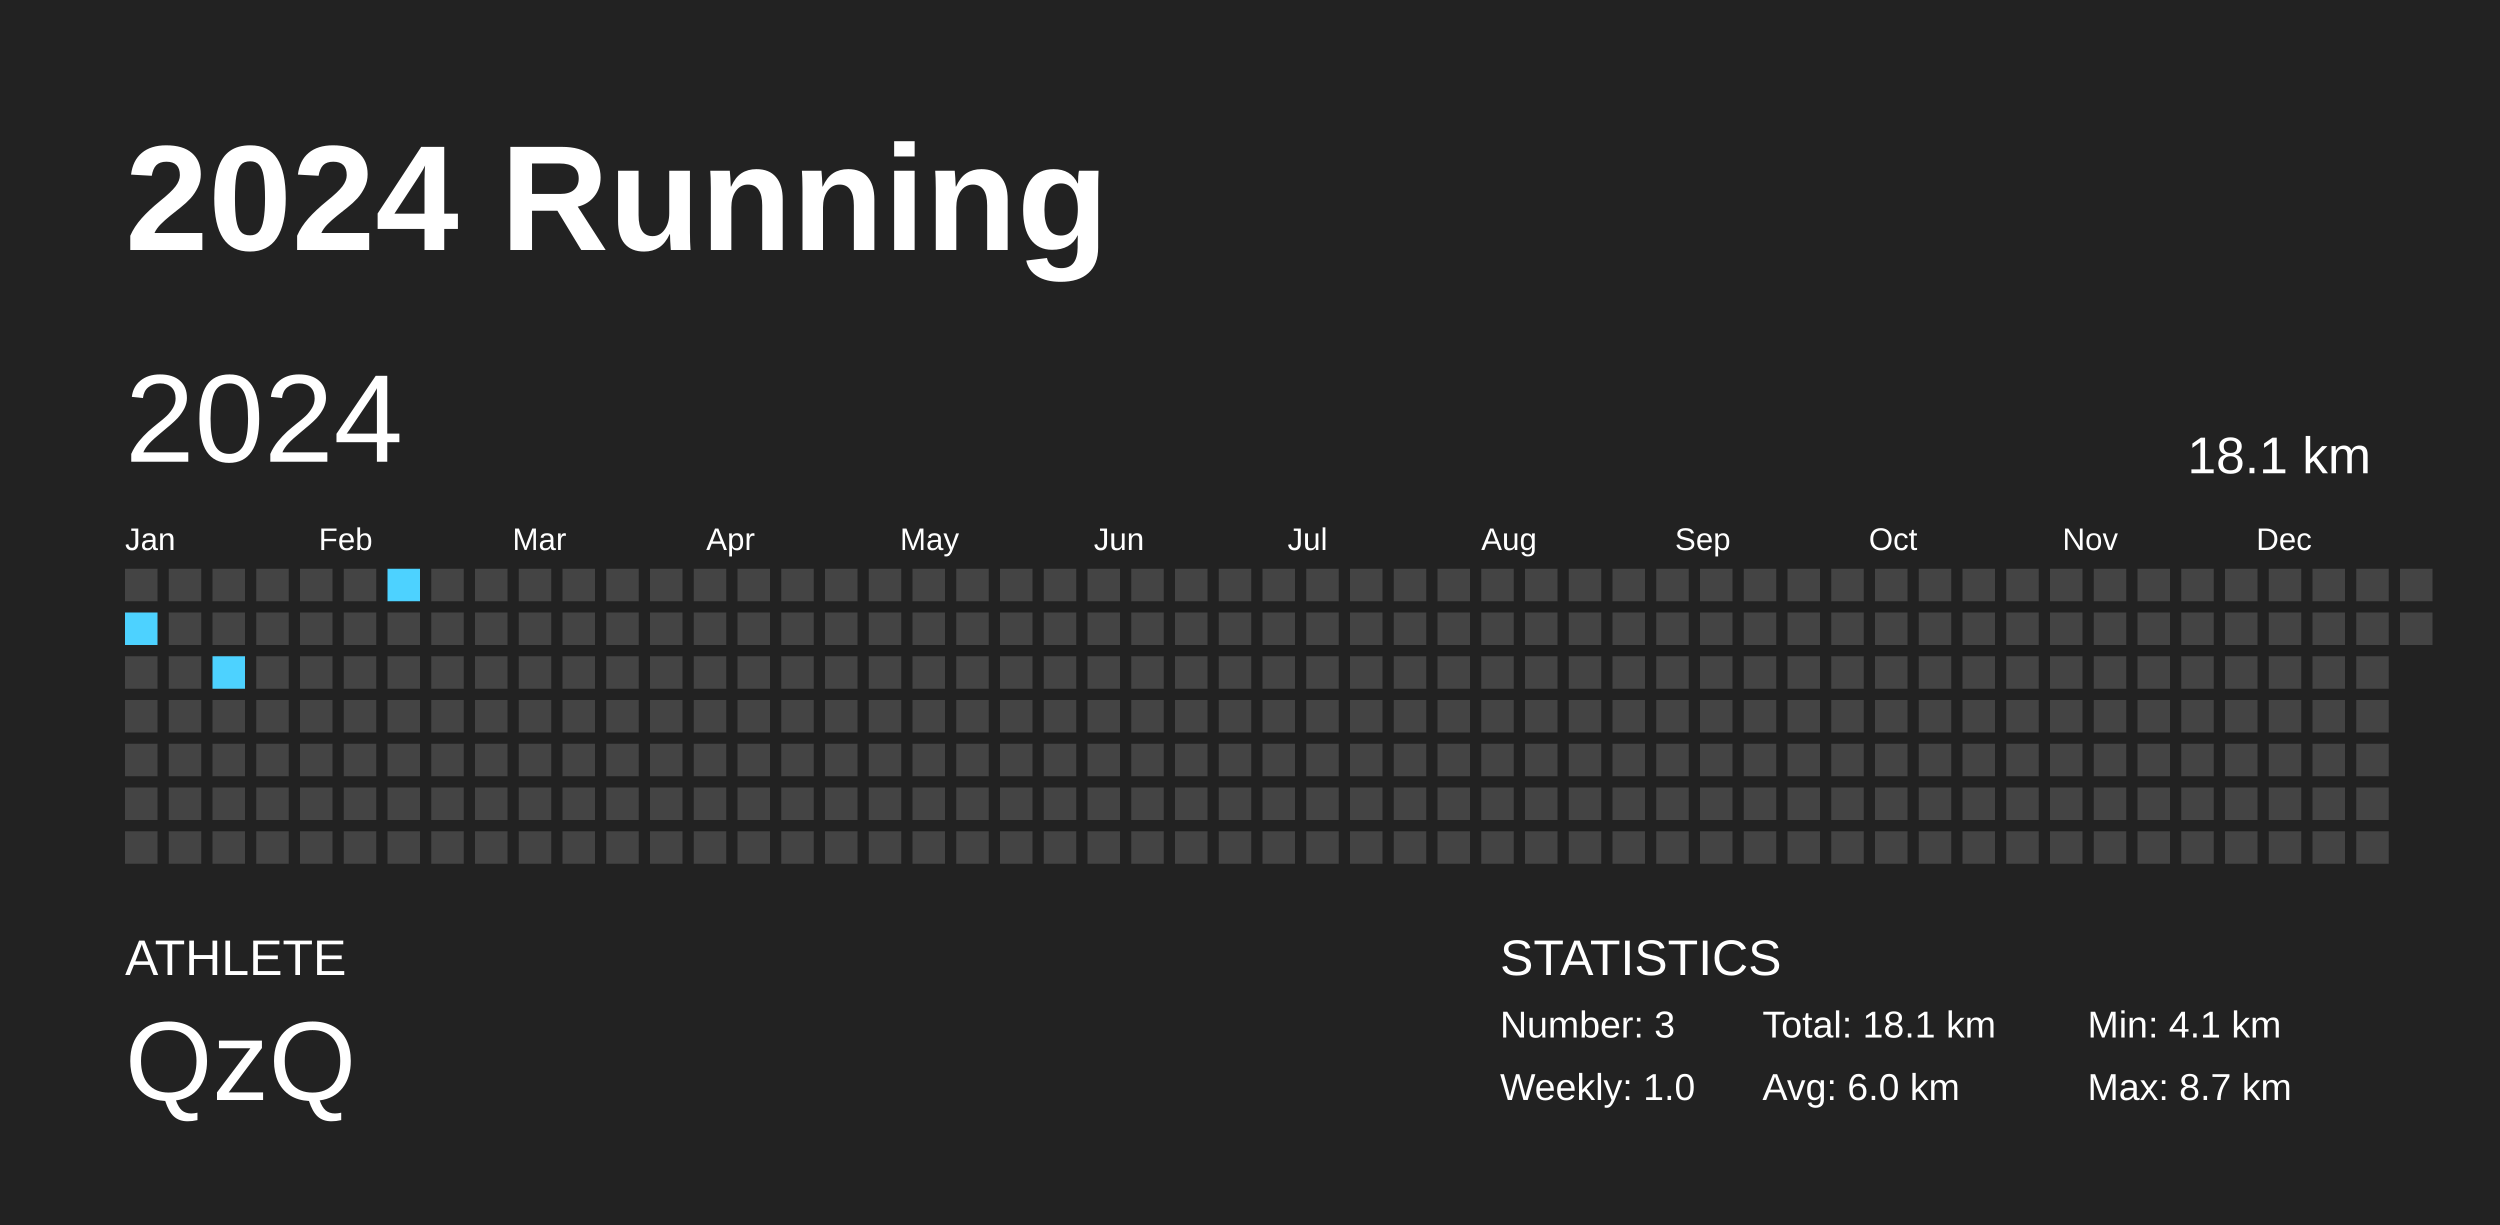
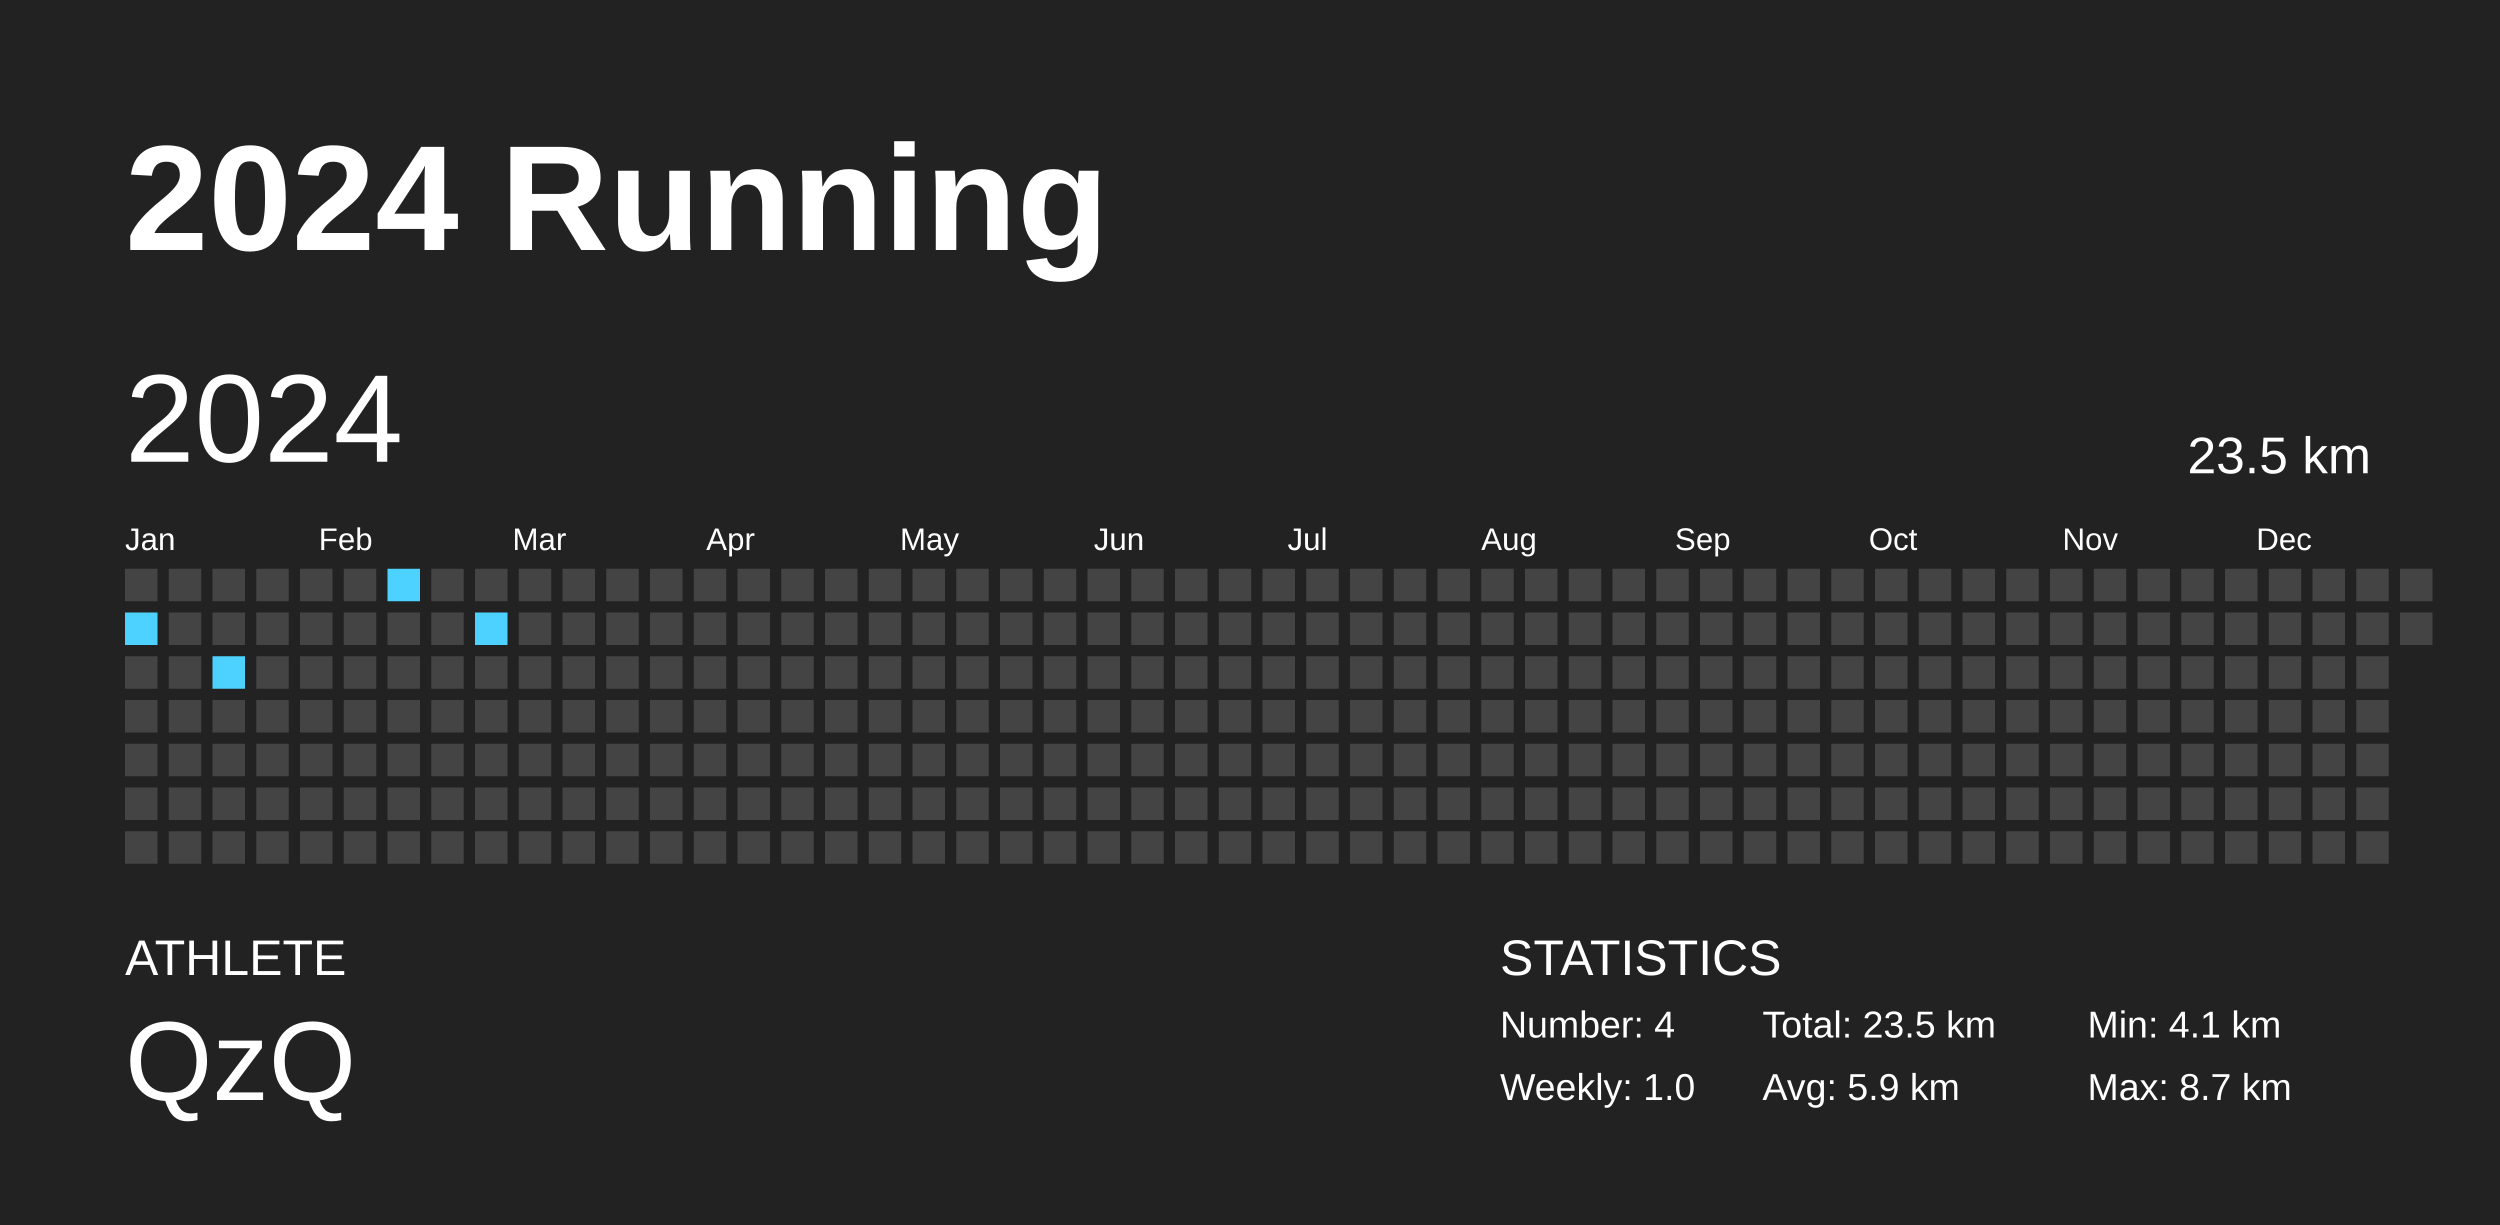
<svg xmlns="http://www.w3.org/2000/svg" baseProfile="full" height="98mm" version="1.1" viewBox="0,0,200,98" width="200mm">
  <defs />
  <rect fill="#222222" height="98" width="200" x="0" y="0" />
  <text fill="#FFFFFF" style="font-size:12px; font-family:Arial; font-weight:bold;" x="10" y="20">2024 Running</text>
  <text fill="#FFFFFF" style="font-size:4px; font-family:Arial" x="10" y="78">ATHLETE</text>
  <text fill="#FFFFFF" style="font-size:9px; font-family:Arial" x="10" y="88">QzQ</text>
  <text fill="#FFFFFF" style="font-size:4px; font-family:Arial" x="120" y="78">STATISTICS</text>
-   <text fill="#FFFFFF" style="font-size:3px; font-family:Arial" x="120" y="83">Number: 3</text>
+   <text fill="#FFFFFF" style="font-size:3px; font-family:Arial" x="120" y="83">Number: 4</text>
  <text fill="#FFFFFF" style="font-size:3px; font-family:Arial" x="120" y="88">Weekly: 1.0</text>
-   <text fill="#FFFFFF" style="font-size:3px; font-family:Arial" x="141" y="83">Total: 18.1 km</text>
-   <text fill="#FFFFFF" style="font-size:3px; font-family:Arial" x="141" y="88">Avg: 6.0 km</text>
+   <text fill="#FFFFFF" style="font-size:3px; font-family:Arial" x="141" y="83">Total: 23.5 km</text>
+   <text fill="#FFFFFF" style="font-size:3px; font-family:Arial" x="141" y="88">Avg: 5.9 km</text>
  <text fill="#FFFFFF" style="font-size:3px; font-family:Arial" x="167" y="83">Min: 4.1 km</text>
  <text fill="#FFFFFF" style="font-size:3px; font-family:Arial" x="167" y="88">Max: 8.7 km</text>
  <text dominant-baseline="hanging" fill="#FFFFFF" style="font-size:10.0px; font-family:Arial;" x="10" y="30">2024</text>
-   <text dominant-baseline="hanging" fill="#FFFFFF" style="font-size:4.125px; font-family:Arial;" x="175" y="35">18.1 km</text>
+   <text dominant-baseline="hanging" fill="#FFFFFF" style="font-size:4.125px; font-family:Arial;" x="175" y="35">23.5 km</text>
  <text fill="#FFFFFF" style="font-size:2.5px; font-family:Arial" x="10.0" y="44">Jan</text>
  <text fill="#FFFFFF" style="font-size:2.5px; font-family:Arial" x="25.5" y="44">Feb</text>
  <text fill="#FFFFFF" style="font-size:2.5px; font-family:Arial" x="41.0" y="44">Mar</text>
  <text fill="#FFFFFF" style="font-size:2.5px; font-family:Arial" x="56.5" y="44">Apr</text>
  <text fill="#FFFFFF" style="font-size:2.5px; font-family:Arial" x="72.0" y="44">May</text>
  <text fill="#FFFFFF" style="font-size:2.5px; font-family:Arial" x="87.5" y="44">Jun</text>
  <text fill="#FFFFFF" style="font-size:2.5px; font-family:Arial" x="103.0" y="44">Jul</text>
  <text fill="#FFFFFF" style="font-size:2.5px; font-family:Arial" x="118.5" y="44">Aug</text>
  <text fill="#FFFFFF" style="font-size:2.5px; font-family:Arial" x="134.0" y="44">Sep</text>
  <text fill="#FFFFFF" style="font-size:2.5px; font-family:Arial" x="149.5" y="44">Oct</text>
  <text fill="#FFFFFF" style="font-size:2.5px; font-family:Arial" x="165.0" y="44">Nov</text>
  <text fill="#FFFFFF" style="font-size:2.5px; font-family:Arial" x="180.5" y="44">Dec</text>
  <rect fill="#444444" height="2.6" width="2.6" x="10.0" y="45.5" />
  <rect fill="#4dd2ff" height="2.6" width="2.6" x="10.0" y="49.0" />
  <rect fill="#444444" height="2.6" width="2.6" x="10.0" y="52.5" />
  <rect fill="#444444" height="2.6" width="2.6" x="10.0" y="56.0" />
  <rect fill="#444444" height="2.6" width="2.6" x="10.0" y="59.5" />
  <rect fill="#444444" height="2.6" width="2.6" x="10.0" y="63.0" />
  <rect fill="#444444" height="2.6" width="2.6" x="10.0" y="66.5" />
  <rect fill="#444444" height="2.6" width="2.6" x="13.5" y="45.5" />
  <rect fill="#444444" height="2.6" width="2.6" x="13.5" y="49.0" />
  <rect fill="#444444" height="2.6" width="2.6" x="13.5" y="52.5" />
  <rect fill="#444444" height="2.6" width="2.6" x="13.5" y="56.0" />
  <rect fill="#444444" height="2.6" width="2.6" x="13.5" y="59.5" />
  <rect fill="#444444" height="2.6" width="2.6" x="13.5" y="63.0" />
  <rect fill="#444444" height="2.6" width="2.6" x="13.5" y="66.5" />
  <rect fill="#444444" height="2.6" width="2.6" x="17.0" y="45.5" />
  <rect fill="#444444" height="2.6" width="2.6" x="17.0" y="49.0" />
  <rect fill="#4dd2ff" height="2.6" width="2.6" x="17.0" y="52.5" />
  <rect fill="#444444" height="2.6" width="2.6" x="17.0" y="56.0" />
  <rect fill="#444444" height="2.6" width="2.6" x="17.0" y="59.5" />
  <rect fill="#444444" height="2.6" width="2.6" x="17.0" y="63.0" />
  <rect fill="#444444" height="2.6" width="2.6" x="17.0" y="66.5" />
  <rect fill="#444444" height="2.6" width="2.6" x="20.5" y="45.5" />
  <rect fill="#444444" height="2.6" width="2.6" x="20.5" y="49.0" />
  <rect fill="#444444" height="2.6" width="2.6" x="20.5" y="52.5" />
  <rect fill="#444444" height="2.6" width="2.6" x="20.5" y="56.0" />
  <rect fill="#444444" height="2.6" width="2.6" x="20.5" y="59.5" />
  <rect fill="#444444" height="2.6" width="2.6" x="20.5" y="63.0" />
  <rect fill="#444444" height="2.6" width="2.6" x="20.5" y="66.5" />
  <rect fill="#444444" height="2.6" width="2.6" x="24.0" y="45.5" />
  <rect fill="#444444" height="2.6" width="2.6" x="24.0" y="49.0" />
  <rect fill="#444444" height="2.6" width="2.6" x="24.0" y="52.5" />
  <rect fill="#444444" height="2.6" width="2.6" x="24.0" y="56.0" />
  <rect fill="#444444" height="2.6" width="2.6" x="24.0" y="59.5" />
  <rect fill="#444444" height="2.6" width="2.6" x="24.0" y="63.0" />
  <rect fill="#444444" height="2.6" width="2.6" x="24.0" y="66.5" />
  <rect fill="#444444" height="2.6" width="2.6" x="27.5" y="45.5" />
  <rect fill="#444444" height="2.6" width="2.6" x="27.5" y="49.0" />
  <rect fill="#444444" height="2.6" width="2.6" x="27.5" y="52.5" />
  <rect fill="#444444" height="2.6" width="2.6" x="27.5" y="56.0" />
  <rect fill="#444444" height="2.6" width="2.6" x="27.5" y="59.5" />
  <rect fill="#444444" height="2.6" width="2.6" x="27.5" y="63.0" />
  <rect fill="#444444" height="2.6" width="2.6" x="27.5" y="66.5" />
  <rect fill="#4dd2ff" height="2.6" width="2.6" x="31.0" y="45.5" />
  <rect fill="#444444" height="2.6" width="2.6" x="31.0" y="49.0" />
  <rect fill="#444444" height="2.6" width="2.6" x="31.0" y="52.5" />
  <rect fill="#444444" height="2.6" width="2.6" x="31.0" y="56.0" />
  <rect fill="#444444" height="2.6" width="2.6" x="31.0" y="59.5" />
  <rect fill="#444444" height="2.6" width="2.6" x="31.0" y="63.0" />
  <rect fill="#444444" height="2.6" width="2.6" x="31.0" y="66.5" />
  <rect fill="#444444" height="2.6" width="2.6" x="34.5" y="45.5" />
  <rect fill="#444444" height="2.6" width="2.6" x="34.5" y="49.0" />
  <rect fill="#444444" height="2.6" width="2.6" x="34.5" y="52.5" />
  <rect fill="#444444" height="2.6" width="2.6" x="34.5" y="56.0" />
  <rect fill="#444444" height="2.6" width="2.6" x="34.5" y="59.5" />
  <rect fill="#444444" height="2.6" width="2.6" x="34.5" y="63.0" />
  <rect fill="#444444" height="2.6" width="2.6" x="34.5" y="66.5" />
  <rect fill="#444444" height="2.6" width="2.6" x="38.0" y="45.5" />
-   <rect fill="#444444" height="2.6" width="2.6" x="38.0" y="49.0" />
+   <rect fill="#4dd2ff" height="2.6" width="2.6" x="38.0" y="49.0" />
  <rect fill="#444444" height="2.6" width="2.6" x="38.0" y="52.5" />
  <rect fill="#444444" height="2.6" width="2.6" x="38.0" y="56.0" />
  <rect fill="#444444" height="2.6" width="2.6" x="38.0" y="59.5" />
  <rect fill="#444444" height="2.6" width="2.6" x="38.0" y="63.0" />
  <rect fill="#444444" height="2.6" width="2.6" x="38.0" y="66.5" />
  <rect fill="#444444" height="2.6" width="2.6" x="41.5" y="45.5" />
  <rect fill="#444444" height="2.6" width="2.6" x="41.5" y="49.0" />
  <rect fill="#444444" height="2.6" width="2.6" x="41.5" y="52.5" />
  <rect fill="#444444" height="2.6" width="2.6" x="41.5" y="56.0" />
  <rect fill="#444444" height="2.6" width="2.6" x="41.5" y="59.5" />
  <rect fill="#444444" height="2.6" width="2.6" x="41.5" y="63.0" />
  <rect fill="#444444" height="2.6" width="2.6" x="41.5" y="66.5" />
  <rect fill="#444444" height="2.6" width="2.6" x="45.0" y="45.5" />
  <rect fill="#444444" height="2.6" width="2.6" x="45.0" y="49.0" />
  <rect fill="#444444" height="2.6" width="2.6" x="45.0" y="52.5" />
  <rect fill="#444444" height="2.6" width="2.6" x="45.0" y="56.0" />
  <rect fill="#444444" height="2.6" width="2.6" x="45.0" y="59.5" />
  <rect fill="#444444" height="2.6" width="2.6" x="45.0" y="63.0" />
  <rect fill="#444444" height="2.6" width="2.6" x="45.0" y="66.5" />
  <rect fill="#444444" height="2.6" width="2.6" x="48.5" y="45.5" />
  <rect fill="#444444" height="2.6" width="2.6" x="48.5" y="49.0" />
  <rect fill="#444444" height="2.6" width="2.6" x="48.5" y="52.5" />
  <rect fill="#444444" height="2.6" width="2.6" x="48.5" y="56.0" />
  <rect fill="#444444" height="2.6" width="2.6" x="48.5" y="59.5" />
  <rect fill="#444444" height="2.6" width="2.6" x="48.5" y="63.0" />
  <rect fill="#444444" height="2.6" width="2.6" x="48.5" y="66.5" />
  <rect fill="#444444" height="2.6" width="2.6" x="52.0" y="45.5" />
  <rect fill="#444444" height="2.6" width="2.6" x="52.0" y="49.0" />
  <rect fill="#444444" height="2.6" width="2.6" x="52.0" y="52.5" />
  <rect fill="#444444" height="2.6" width="2.6" x="52.0" y="56.0" />
  <rect fill="#444444" height="2.6" width="2.6" x="52.0" y="59.5" />
  <rect fill="#444444" height="2.6" width="2.6" x="52.0" y="63.0" />
  <rect fill="#444444" height="2.6" width="2.6" x="52.0" y="66.5" />
  <rect fill="#444444" height="2.6" width="2.6" x="55.5" y="45.5" />
  <rect fill="#444444" height="2.6" width="2.6" x="55.5" y="49.0" />
  <rect fill="#444444" height="2.6" width="2.6" x="55.5" y="52.5" />
  <rect fill="#444444" height="2.6" width="2.6" x="55.5" y="56.0" />
  <rect fill="#444444" height="2.6" width="2.6" x="55.5" y="59.5" />
  <rect fill="#444444" height="2.6" width="2.6" x="55.5" y="63.0" />
  <rect fill="#444444" height="2.6" width="2.6" x="55.5" y="66.5" />
  <rect fill="#444444" height="2.6" width="2.6" x="59.0" y="45.5" />
  <rect fill="#444444" height="2.6" width="2.6" x="59.0" y="49.0" />
  <rect fill="#444444" height="2.6" width="2.6" x="59.0" y="52.5" />
  <rect fill="#444444" height="2.6" width="2.6" x="59.0" y="56.0" />
  <rect fill="#444444" height="2.6" width="2.6" x="59.0" y="59.5" />
  <rect fill="#444444" height="2.6" width="2.6" x="59.0" y="63.0" />
  <rect fill="#444444" height="2.6" width="2.6" x="59.0" y="66.5" />
  <rect fill="#444444" height="2.6" width="2.6" x="62.5" y="45.5" />
  <rect fill="#444444" height="2.6" width="2.6" x="62.5" y="49.0" />
  <rect fill="#444444" height="2.6" width="2.6" x="62.5" y="52.5" />
  <rect fill="#444444" height="2.6" width="2.6" x="62.5" y="56.0" />
  <rect fill="#444444" height="2.6" width="2.6" x="62.5" y="59.5" />
  <rect fill="#444444" height="2.6" width="2.6" x="62.5" y="63.0" />
  <rect fill="#444444" height="2.6" width="2.6" x="62.5" y="66.5" />
  <rect fill="#444444" height="2.6" width="2.6" x="66.0" y="45.5" />
  <rect fill="#444444" height="2.6" width="2.6" x="66.0" y="49.0" />
  <rect fill="#444444" height="2.6" width="2.6" x="66.0" y="52.5" />
  <rect fill="#444444" height="2.6" width="2.6" x="66.0" y="56.0" />
  <rect fill="#444444" height="2.6" width="2.6" x="66.0" y="59.5" />
  <rect fill="#444444" height="2.6" width="2.6" x="66.0" y="63.0" />
  <rect fill="#444444" height="2.6" width="2.6" x="66.0" y="66.5" />
  <rect fill="#444444" height="2.6" width="2.6" x="69.5" y="45.5" />
  <rect fill="#444444" height="2.6" width="2.6" x="69.5" y="49.0" />
  <rect fill="#444444" height="2.6" width="2.6" x="69.5" y="52.5" />
  <rect fill="#444444" height="2.6" width="2.6" x="69.5" y="56.0" />
  <rect fill="#444444" height="2.6" width="2.6" x="69.5" y="59.5" />
  <rect fill="#444444" height="2.6" width="2.6" x="69.5" y="63.0" />
  <rect fill="#444444" height="2.6" width="2.6" x="69.5" y="66.5" />
  <rect fill="#444444" height="2.6" width="2.6" x="73.0" y="45.5" />
  <rect fill="#444444" height="2.6" width="2.6" x="73.0" y="49.0" />
  <rect fill="#444444" height="2.6" width="2.6" x="73.0" y="52.5" />
  <rect fill="#444444" height="2.6" width="2.6" x="73.0" y="56.0" />
  <rect fill="#444444" height="2.6" width="2.6" x="73.0" y="59.5" />
  <rect fill="#444444" height="2.6" width="2.6" x="73.0" y="63.0" />
  <rect fill="#444444" height="2.6" width="2.6" x="73.0" y="66.5" />
  <rect fill="#444444" height="2.6" width="2.6" x="76.5" y="45.5" />
  <rect fill="#444444" height="2.6" width="2.6" x="76.5" y="49.0" />
  <rect fill="#444444" height="2.6" width="2.6" x="76.5" y="52.5" />
  <rect fill="#444444" height="2.6" width="2.6" x="76.5" y="56.0" />
  <rect fill="#444444" height="2.6" width="2.6" x="76.5" y="59.5" />
  <rect fill="#444444" height="2.6" width="2.6" x="76.5" y="63.0" />
  <rect fill="#444444" height="2.6" width="2.6" x="76.5" y="66.5" />
  <rect fill="#444444" height="2.6" width="2.6" x="80.0" y="45.5" />
  <rect fill="#444444" height="2.6" width="2.6" x="80.0" y="49.0" />
  <rect fill="#444444" height="2.6" width="2.6" x="80.0" y="52.5" />
  <rect fill="#444444" height="2.6" width="2.6" x="80.0" y="56.0" />
  <rect fill="#444444" height="2.6" width="2.6" x="80.0" y="59.5" />
  <rect fill="#444444" height="2.6" width="2.6" x="80.0" y="63.0" />
  <rect fill="#444444" height="2.6" width="2.6" x="80.0" y="66.5" />
  <rect fill="#444444" height="2.6" width="2.6" x="83.5" y="45.5" />
  <rect fill="#444444" height="2.6" width="2.6" x="83.5" y="49.0" />
  <rect fill="#444444" height="2.6" width="2.6" x="83.5" y="52.5" />
  <rect fill="#444444" height="2.6" width="2.6" x="83.5" y="56.0" />
  <rect fill="#444444" height="2.6" width="2.6" x="83.5" y="59.5" />
  <rect fill="#444444" height="2.6" width="2.6" x="83.5" y="63.0" />
  <rect fill="#444444" height="2.6" width="2.6" x="83.5" y="66.5" />
  <rect fill="#444444" height="2.6" width="2.6" x="87.0" y="45.5" />
  <rect fill="#444444" height="2.6" width="2.6" x="87.0" y="49.0" />
  <rect fill="#444444" height="2.6" width="2.6" x="87.0" y="52.5" />
  <rect fill="#444444" height="2.6" width="2.6" x="87.0" y="56.0" />
  <rect fill="#444444" height="2.6" width="2.6" x="87.0" y="59.5" />
  <rect fill="#444444" height="2.6" width="2.6" x="87.0" y="63.0" />
  <rect fill="#444444" height="2.6" width="2.6" x="87.0" y="66.5" />
  <rect fill="#444444" height="2.6" width="2.6" x="90.5" y="45.5" />
  <rect fill="#444444" height="2.6" width="2.6" x="90.5" y="49.0" />
  <rect fill="#444444" height="2.6" width="2.6" x="90.5" y="52.5" />
  <rect fill="#444444" height="2.6" width="2.6" x="90.5" y="56.0" />
  <rect fill="#444444" height="2.6" width="2.6" x="90.5" y="59.5" />
  <rect fill="#444444" height="2.6" width="2.6" x="90.5" y="63.0" />
  <rect fill="#444444" height="2.6" width="2.6" x="90.5" y="66.5" />
  <rect fill="#444444" height="2.6" width="2.6" x="94.0" y="45.5" />
  <rect fill="#444444" height="2.6" width="2.6" x="94.0" y="49.0" />
  <rect fill="#444444" height="2.6" width="2.6" x="94.0" y="52.5" />
  <rect fill="#444444" height="2.6" width="2.6" x="94.0" y="56.0" />
  <rect fill="#444444" height="2.6" width="2.6" x="94.0" y="59.5" />
  <rect fill="#444444" height="2.6" width="2.6" x="94.0" y="63.0" />
  <rect fill="#444444" height="2.6" width="2.6" x="94.0" y="66.5" />
  <rect fill="#444444" height="2.6" width="2.6" x="97.5" y="45.5" />
  <rect fill="#444444" height="2.6" width="2.6" x="97.5" y="49.0" />
  <rect fill="#444444" height="2.6" width="2.6" x="97.5" y="52.5" />
  <rect fill="#444444" height="2.6" width="2.6" x="97.5" y="56.0" />
  <rect fill="#444444" height="2.6" width="2.6" x="97.5" y="59.5" />
  <rect fill="#444444" height="2.6" width="2.6" x="97.5" y="63.0" />
  <rect fill="#444444" height="2.6" width="2.6" x="97.5" y="66.5" />
  <rect fill="#444444" height="2.6" width="2.6" x="101.0" y="45.5" />
  <rect fill="#444444" height="2.6" width="2.6" x="101.0" y="49.0" />
  <rect fill="#444444" height="2.6" width="2.6" x="101.0" y="52.5" />
  <rect fill="#444444" height="2.6" width="2.6" x="101.0" y="56.0" />
  <rect fill="#444444" height="2.6" width="2.6" x="101.0" y="59.5" />
  <rect fill="#444444" height="2.6" width="2.6" x="101.0" y="63.0" />
  <rect fill="#444444" height="2.6" width="2.6" x="101.0" y="66.5" />
  <rect fill="#444444" height="2.6" width="2.6" x="104.5" y="45.5" />
  <rect fill="#444444" height="2.6" width="2.6" x="104.5" y="49.0" />
  <rect fill="#444444" height="2.6" width="2.6" x="104.5" y="52.5" />
  <rect fill="#444444" height="2.6" width="2.6" x="104.5" y="56.0" />
  <rect fill="#444444" height="2.6" width="2.6" x="104.5" y="59.5" />
  <rect fill="#444444" height="2.6" width="2.6" x="104.5" y="63.0" />
  <rect fill="#444444" height="2.6" width="2.6" x="104.5" y="66.5" />
  <rect fill="#444444" height="2.6" width="2.6" x="108.0" y="45.5" />
  <rect fill="#444444" height="2.6" width="2.6" x="108.0" y="49.0" />
  <rect fill="#444444" height="2.6" width="2.6" x="108.0" y="52.5" />
  <rect fill="#444444" height="2.6" width="2.6" x="108.0" y="56.0" />
  <rect fill="#444444" height="2.6" width="2.6" x="108.0" y="59.5" />
  <rect fill="#444444" height="2.6" width="2.6" x="108.0" y="63.0" />
  <rect fill="#444444" height="2.6" width="2.6" x="108.0" y="66.5" />
  <rect fill="#444444" height="2.6" width="2.6" x="111.5" y="45.5" />
  <rect fill="#444444" height="2.6" width="2.6" x="111.5" y="49.0" />
  <rect fill="#444444" height="2.6" width="2.6" x="111.5" y="52.5" />
  <rect fill="#444444" height="2.6" width="2.6" x="111.5" y="56.0" />
  <rect fill="#444444" height="2.6" width="2.6" x="111.5" y="59.5" />
  <rect fill="#444444" height="2.6" width="2.6" x="111.5" y="63.0" />
  <rect fill="#444444" height="2.6" width="2.6" x="111.5" y="66.5" />
  <rect fill="#444444" height="2.6" width="2.6" x="115.0" y="45.5" />
  <rect fill="#444444" height="2.6" width="2.6" x="115.0" y="49.0" />
  <rect fill="#444444" height="2.6" width="2.6" x="115.0" y="52.5" />
  <rect fill="#444444" height="2.6" width="2.6" x="115.0" y="56.0" />
  <rect fill="#444444" height="2.6" width="2.6" x="115.0" y="59.5" />
  <rect fill="#444444" height="2.6" width="2.6" x="115.0" y="63.0" />
  <rect fill="#444444" height="2.6" width="2.6" x="115.0" y="66.5" />
  <rect fill="#444444" height="2.6" width="2.6" x="118.5" y="45.5" />
  <rect fill="#444444" height="2.6" width="2.6" x="118.5" y="49.0" />
  <rect fill="#444444" height="2.6" width="2.6" x="118.5" y="52.5" />
  <rect fill="#444444" height="2.6" width="2.6" x="118.5" y="56.0" />
  <rect fill="#444444" height="2.6" width="2.6" x="118.5" y="59.5" />
  <rect fill="#444444" height="2.6" width="2.6" x="118.5" y="63.0" />
  <rect fill="#444444" height="2.6" width="2.6" x="118.5" y="66.5" />
  <rect fill="#444444" height="2.6" width="2.6" x="122.0" y="45.5" />
  <rect fill="#444444" height="2.6" width="2.6" x="122.0" y="49.0" />
  <rect fill="#444444" height="2.6" width="2.6" x="122.0" y="52.5" />
  <rect fill="#444444" height="2.6" width="2.6" x="122.0" y="56.0" />
  <rect fill="#444444" height="2.6" width="2.6" x="122.0" y="59.5" />
  <rect fill="#444444" height="2.6" width="2.6" x="122.0" y="63.0" />
  <rect fill="#444444" height="2.6" width="2.6" x="122.0" y="66.5" />
  <rect fill="#444444" height="2.6" width="2.6" x="125.5" y="45.5" />
  <rect fill="#444444" height="2.6" width="2.6" x="125.5" y="49.0" />
  <rect fill="#444444" height="2.6" width="2.6" x="125.5" y="52.5" />
  <rect fill="#444444" height="2.6" width="2.6" x="125.5" y="56.0" />
  <rect fill="#444444" height="2.6" width="2.6" x="125.5" y="59.5" />
  <rect fill="#444444" height="2.6" width="2.6" x="125.5" y="63.0" />
  <rect fill="#444444" height="2.6" width="2.6" x="125.5" y="66.5" />
  <rect fill="#444444" height="2.6" width="2.6" x="129.0" y="45.5" />
  <rect fill="#444444" height="2.6" width="2.6" x="129.0" y="49.0" />
  <rect fill="#444444" height="2.6" width="2.6" x="129.0" y="52.5" />
  <rect fill="#444444" height="2.6" width="2.6" x="129.0" y="56.0" />
  <rect fill="#444444" height="2.6" width="2.6" x="129.0" y="59.5" />
  <rect fill="#444444" height="2.6" width="2.6" x="129.0" y="63.0" />
  <rect fill="#444444" height="2.6" width="2.6" x="129.0" y="66.5" />
  <rect fill="#444444" height="2.6" width="2.6" x="132.5" y="45.5" />
  <rect fill="#444444" height="2.6" width="2.6" x="132.5" y="49.0" />
  <rect fill="#444444" height="2.6" width="2.6" x="132.5" y="52.5" />
  <rect fill="#444444" height="2.6" width="2.6" x="132.5" y="56.0" />
  <rect fill="#444444" height="2.6" width="2.6" x="132.5" y="59.5" />
  <rect fill="#444444" height="2.6" width="2.6" x="132.5" y="63.0" />
  <rect fill="#444444" height="2.6" width="2.6" x="132.5" y="66.5" />
  <rect fill="#444444" height="2.6" width="2.6" x="136.0" y="45.5" />
  <rect fill="#444444" height="2.6" width="2.6" x="136.0" y="49.0" />
  <rect fill="#444444" height="2.6" width="2.6" x="136.0" y="52.5" />
  <rect fill="#444444" height="2.6" width="2.6" x="136.0" y="56.0" />
  <rect fill="#444444" height="2.6" width="2.6" x="136.0" y="59.5" />
  <rect fill="#444444" height="2.6" width="2.6" x="136.0" y="63.0" />
  <rect fill="#444444" height="2.6" width="2.6" x="136.0" y="66.5" />
  <rect fill="#444444" height="2.6" width="2.6" x="139.5" y="45.5" />
  <rect fill="#444444" height="2.6" width="2.6" x="139.5" y="49.0" />
  <rect fill="#444444" height="2.6" width="2.6" x="139.5" y="52.5" />
  <rect fill="#444444" height="2.6" width="2.6" x="139.5" y="56.0" />
  <rect fill="#444444" height="2.6" width="2.6" x="139.5" y="59.5" />
  <rect fill="#444444" height="2.6" width="2.6" x="139.5" y="63.0" />
  <rect fill="#444444" height="2.6" width="2.6" x="139.5" y="66.5" />
  <rect fill="#444444" height="2.6" width="2.6" x="143.0" y="45.5" />
  <rect fill="#444444" height="2.6" width="2.6" x="143.0" y="49.0" />
  <rect fill="#444444" height="2.6" width="2.6" x="143.0" y="52.5" />
  <rect fill="#444444" height="2.6" width="2.6" x="143.0" y="56.0" />
  <rect fill="#444444" height="2.6" width="2.6" x="143.0" y="59.5" />
  <rect fill="#444444" height="2.6" width="2.6" x="143.0" y="63.0" />
  <rect fill="#444444" height="2.6" width="2.6" x="143.0" y="66.5" />
  <rect fill="#444444" height="2.6" width="2.6" x="146.5" y="45.5" />
  <rect fill="#444444" height="2.6" width="2.6" x="146.5" y="49.0" />
  <rect fill="#444444" height="2.6" width="2.6" x="146.5" y="52.5" />
  <rect fill="#444444" height="2.6" width="2.6" x="146.5" y="56.0" />
  <rect fill="#444444" height="2.6" width="2.6" x="146.5" y="59.5" />
  <rect fill="#444444" height="2.6" width="2.6" x="146.5" y="63.0" />
  <rect fill="#444444" height="2.6" width="2.6" x="146.5" y="66.5" />
  <rect fill="#444444" height="2.6" width="2.6" x="150.0" y="45.5" />
  <rect fill="#444444" height="2.6" width="2.6" x="150.0" y="49.0" />
  <rect fill="#444444" height="2.6" width="2.6" x="150.0" y="52.5" />
  <rect fill="#444444" height="2.6" width="2.6" x="150.0" y="56.0" />
  <rect fill="#444444" height="2.6" width="2.6" x="150.0" y="59.5" />
  <rect fill="#444444" height="2.6" width="2.6" x="150.0" y="63.0" />
  <rect fill="#444444" height="2.6" width="2.6" x="150.0" y="66.5" />
  <rect fill="#444444" height="2.6" width="2.6" x="153.5" y="45.5" />
  <rect fill="#444444" height="2.6" width="2.6" x="153.5" y="49.0" />
  <rect fill="#444444" height="2.6" width="2.6" x="153.5" y="52.5" />
  <rect fill="#444444" height="2.6" width="2.6" x="153.5" y="56.0" />
  <rect fill="#444444" height="2.6" width="2.6" x="153.5" y="59.5" />
  <rect fill="#444444" height="2.6" width="2.6" x="153.5" y="63.0" />
  <rect fill="#444444" height="2.6" width="2.6" x="153.5" y="66.5" />
  <rect fill="#444444" height="2.6" width="2.6" x="157.0" y="45.5" />
  <rect fill="#444444" height="2.6" width="2.6" x="157.0" y="49.0" />
  <rect fill="#444444" height="2.6" width="2.6" x="157.0" y="52.5" />
  <rect fill="#444444" height="2.6" width="2.6" x="157.0" y="56.0" />
  <rect fill="#444444" height="2.6" width="2.6" x="157.0" y="59.5" />
  <rect fill="#444444" height="2.6" width="2.6" x="157.0" y="63.0" />
  <rect fill="#444444" height="2.6" width="2.6" x="157.0" y="66.5" />
  <rect fill="#444444" height="2.6" width="2.6" x="160.5" y="45.5" />
  <rect fill="#444444" height="2.6" width="2.6" x="160.5" y="49.0" />
  <rect fill="#444444" height="2.6" width="2.6" x="160.5" y="52.5" />
  <rect fill="#444444" height="2.6" width="2.6" x="160.5" y="56.0" />
  <rect fill="#444444" height="2.6" width="2.6" x="160.5" y="59.5" />
  <rect fill="#444444" height="2.6" width="2.6" x="160.5" y="63.0" />
  <rect fill="#444444" height="2.6" width="2.6" x="160.5" y="66.5" />
  <rect fill="#444444" height="2.6" width="2.6" x="164.0" y="45.5" />
  <rect fill="#444444" height="2.6" width="2.6" x="164.0" y="49.0" />
  <rect fill="#444444" height="2.6" width="2.6" x="164.0" y="52.5" />
  <rect fill="#444444" height="2.6" width="2.6" x="164.0" y="56.0" />
  <rect fill="#444444" height="2.6" width="2.6" x="164.0" y="59.5" />
  <rect fill="#444444" height="2.6" width="2.6" x="164.0" y="63.0" />
  <rect fill="#444444" height="2.6" width="2.6" x="164.0" y="66.5" />
  <rect fill="#444444" height="2.6" width="2.6" x="167.5" y="45.5" />
  <rect fill="#444444" height="2.6" width="2.6" x="167.5" y="49.0" />
  <rect fill="#444444" height="2.6" width="2.6" x="167.5" y="52.5" />
  <rect fill="#444444" height="2.6" width="2.6" x="167.5" y="56.0" />
  <rect fill="#444444" height="2.6" width="2.6" x="167.5" y="59.5" />
  <rect fill="#444444" height="2.6" width="2.6" x="167.5" y="63.0" />
  <rect fill="#444444" height="2.6" width="2.6" x="167.5" y="66.5" />
  <rect fill="#444444" height="2.6" width="2.6" x="171.0" y="45.5" />
  <rect fill="#444444" height="2.6" width="2.6" x="171.0" y="49.0" />
  <rect fill="#444444" height="2.6" width="2.6" x="171.0" y="52.5" />
  <rect fill="#444444" height="2.6" width="2.6" x="171.0" y="56.0" />
  <rect fill="#444444" height="2.6" width="2.6" x="171.0" y="59.5" />
  <rect fill="#444444" height="2.6" width="2.6" x="171.0" y="63.0" />
  <rect fill="#444444" height="2.6" width="2.6" x="171.0" y="66.5" />
  <rect fill="#444444" height="2.6" width="2.6" x="174.5" y="45.5" />
  <rect fill="#444444" height="2.6" width="2.6" x="174.5" y="49.0" />
  <rect fill="#444444" height="2.6" width="2.6" x="174.5" y="52.5" />
  <rect fill="#444444" height="2.6" width="2.6" x="174.5" y="56.0" />
  <rect fill="#444444" height="2.6" width="2.6" x="174.5" y="59.5" />
  <rect fill="#444444" height="2.6" width="2.6" x="174.5" y="63.0" />
  <rect fill="#444444" height="2.6" width="2.6" x="174.5" y="66.5" />
  <rect fill="#444444" height="2.6" width="2.6" x="178.0" y="45.5" />
  <rect fill="#444444" height="2.6" width="2.6" x="178.0" y="49.0" />
  <rect fill="#444444" height="2.6" width="2.6" x="178.0" y="52.5" />
  <rect fill="#444444" height="2.6" width="2.6" x="178.0" y="56.0" />
  <rect fill="#444444" height="2.6" width="2.6" x="178.0" y="59.5" />
  <rect fill="#444444" height="2.6" width="2.6" x="178.0" y="63.0" />
  <rect fill="#444444" height="2.6" width="2.6" x="178.0" y="66.5" />
  <rect fill="#444444" height="2.6" width="2.6" x="181.5" y="45.5" />
  <rect fill="#444444" height="2.6" width="2.6" x="181.5" y="49.0" />
  <rect fill="#444444" height="2.6" width="2.6" x="181.5" y="52.5" />
  <rect fill="#444444" height="2.6" width="2.6" x="181.5" y="56.0" />
  <rect fill="#444444" height="2.6" width="2.6" x="181.5" y="59.5" />
  <rect fill="#444444" height="2.6" width="2.6" x="181.5" y="63.0" />
  <rect fill="#444444" height="2.6" width="2.6" x="181.5" y="66.5" />
  <rect fill="#444444" height="2.6" width="2.6" x="185.0" y="45.5" />
  <rect fill="#444444" height="2.6" width="2.6" x="185.0" y="49.0" />
  <rect fill="#444444" height="2.6" width="2.6" x="185.0" y="52.5" />
  <rect fill="#444444" height="2.6" width="2.6" x="185.0" y="56.0" />
  <rect fill="#444444" height="2.6" width="2.6" x="185.0" y="59.5" />
  <rect fill="#444444" height="2.6" width="2.6" x="185.0" y="63.0" />
  <rect fill="#444444" height="2.6" width="2.6" x="185.0" y="66.5" />
  <rect fill="#444444" height="2.6" width="2.6" x="188.5" y="45.5" />
  <rect fill="#444444" height="2.6" width="2.6" x="188.5" y="49.0" />
  <rect fill="#444444" height="2.6" width="2.6" x="188.5" y="52.5" />
  <rect fill="#444444" height="2.6" width="2.6" x="188.5" y="56.0" />
  <rect fill="#444444" height="2.6" width="2.6" x="188.5" y="59.5" />
  <rect fill="#444444" height="2.6" width="2.6" x="188.5" y="63.0" />
  <rect fill="#444444" height="2.6" width="2.6" x="188.5" y="66.5" />
  <rect fill="#444444" height="2.6" width="2.6" x="192.0" y="45.5" />
  <rect fill="#444444" height="2.6" width="2.6" x="192.0" y="49.0" />
</svg>
